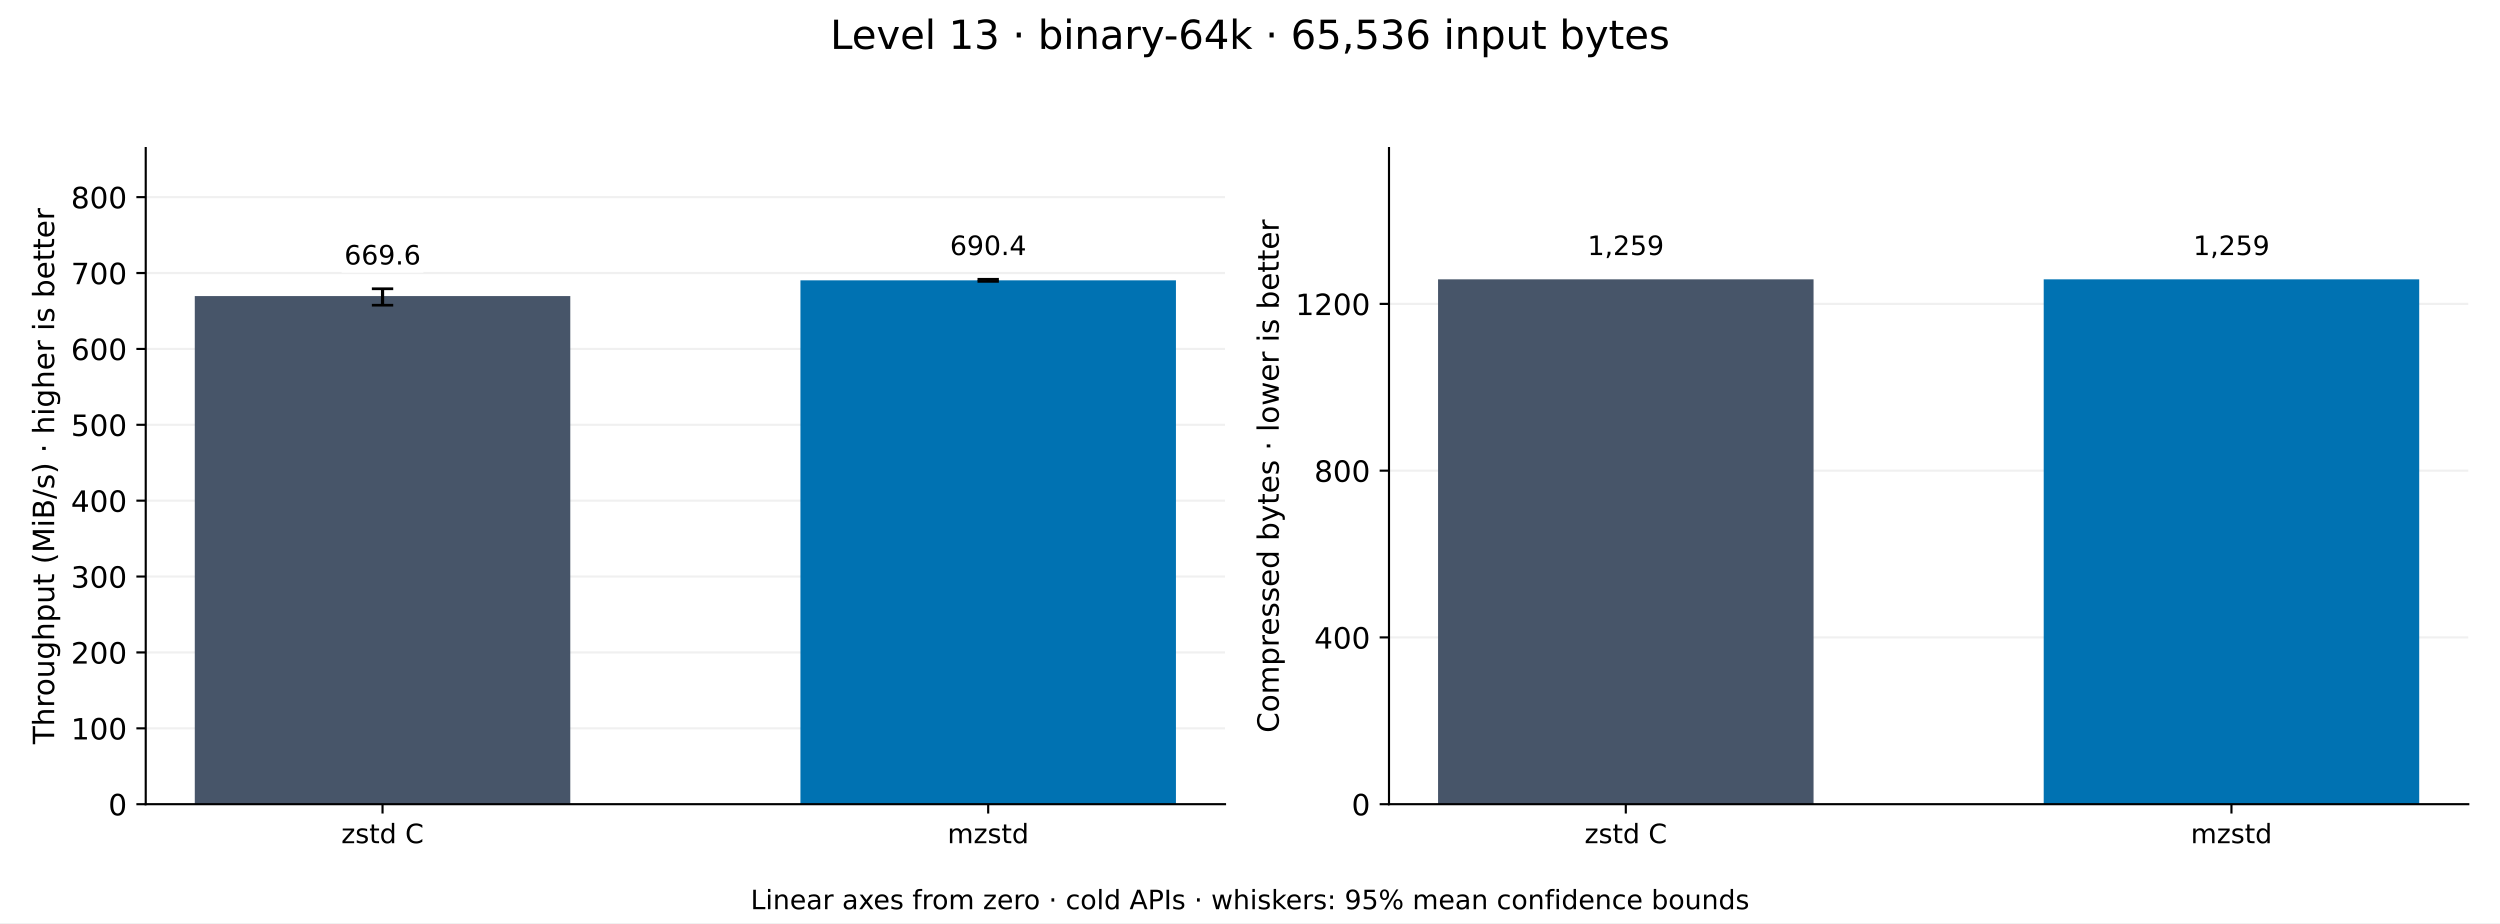
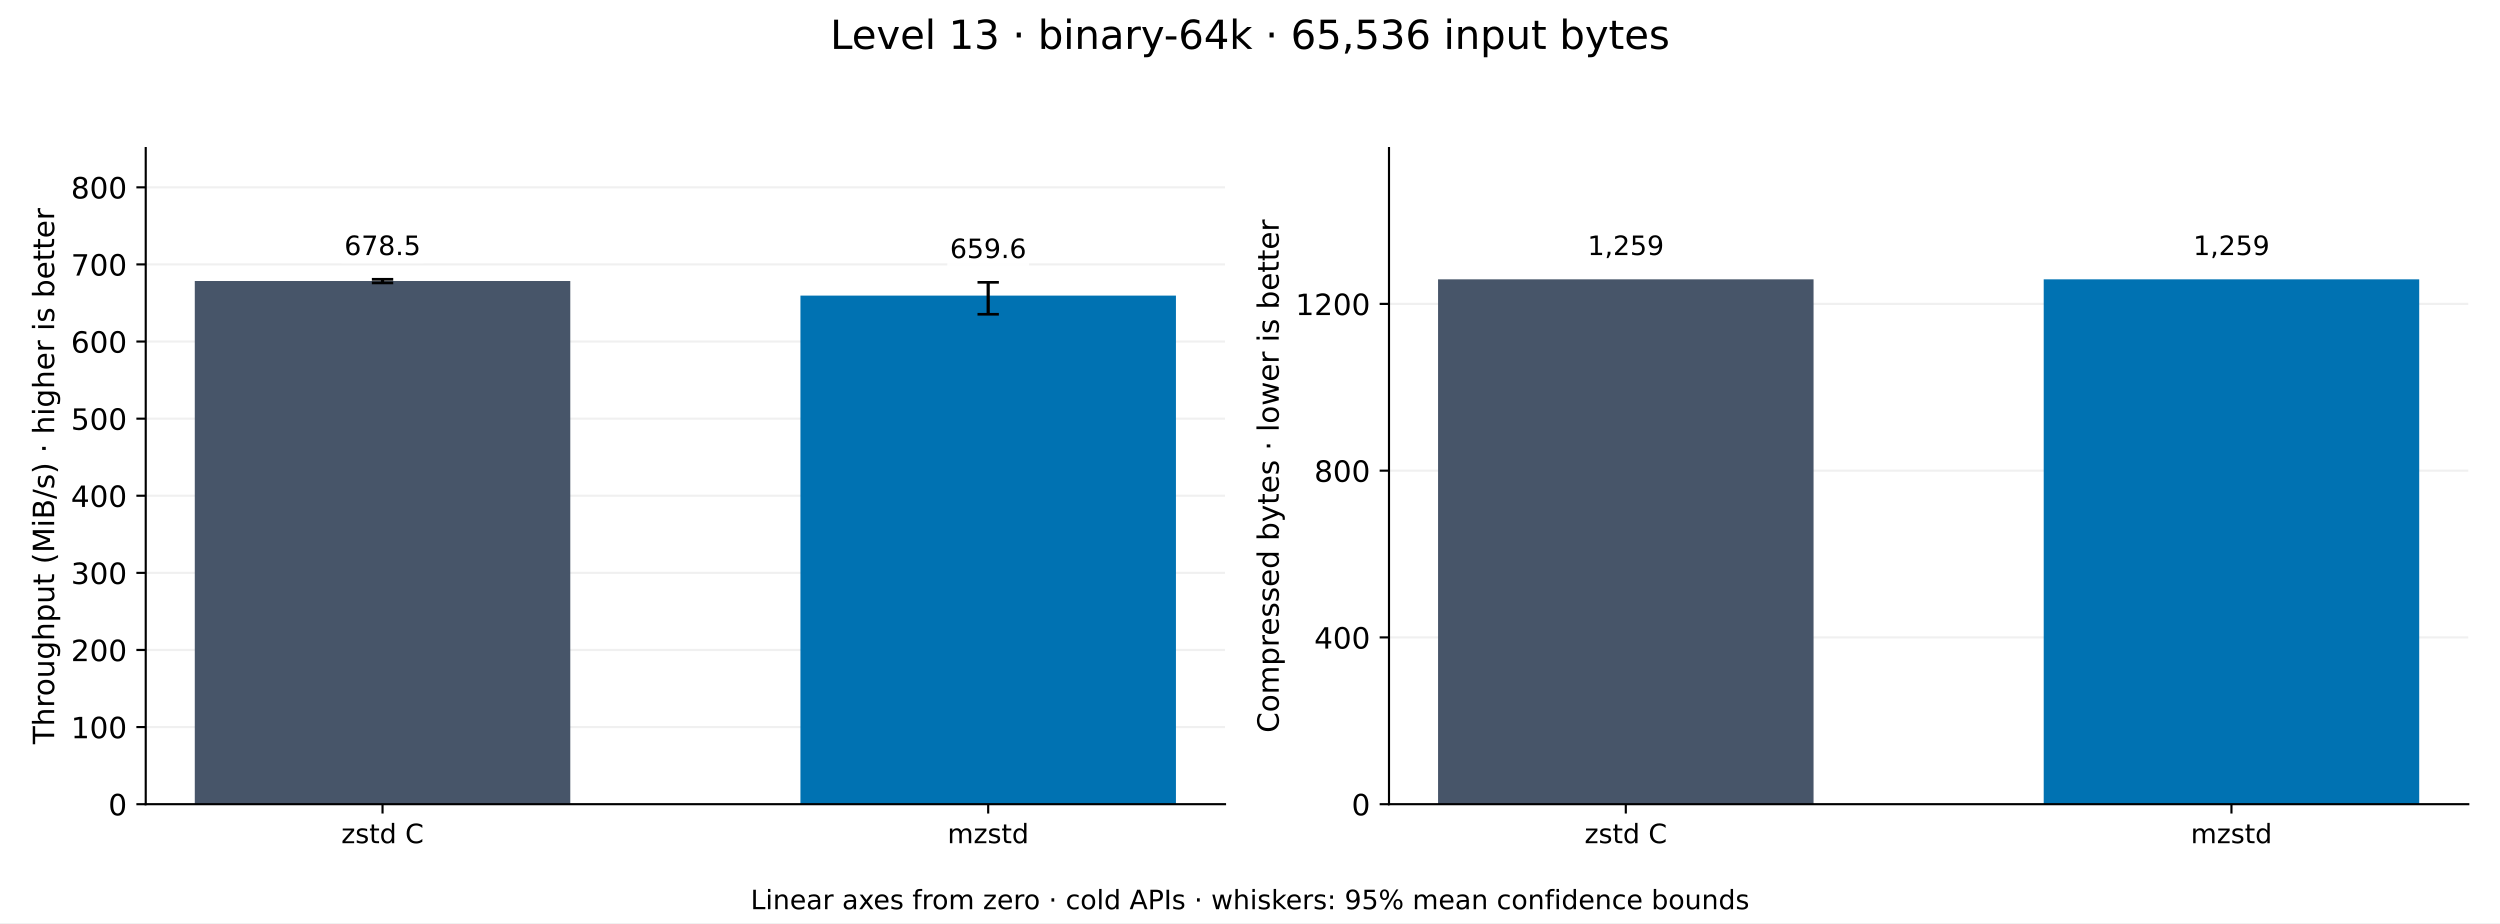
<svg xmlns="http://www.w3.org/2000/svg" xmlns:xlink="http://www.w3.org/1999/xlink" width="936pt" height="345.6pt" viewBox="0 0 936 345.6" version="1.1">
  <defs>
    <style type="text/css">*{stroke-linejoin: round; stroke-linecap: butt}</style>
  </defs>
  <g id="figure_1">
    <g id="patch_1">
      <path d="M 0 345.6 L 936 345.6 L 936 0 L 0 0 z " style="fill: #ffffff" />
    </g>
    <g id="axes_1">
      <g id="patch_2">
        <path d="M 54.56 301.088 L 458.64 301.088 L 458.64 55.44 L 54.56 55.44 z " style="fill: #ffffff" />
      </g>
      <g id="matplotlib.axis_1">
        <g id="xtick_1">
          <g id="line2d_1">
            <defs>
              <path id="mcbfd24ea1b" d="M 0 0 L 0 3.5 " style="stroke: #000000; stroke-width: 0.8" />
            </defs>
            <g>
              <use xlink:href="#mcbfd24ea1b" x="143.222" y="301.088" style="stroke: #000000; stroke-width: 0.8" />
            </g>
          </g>
          <g id="text_1">
            <text style="font-size: 10px; font-family: 'DejaVu Sans', 'Bitstream Vera Sans', 'Computer Modern Sans Serif', 'Lucida Grande', 'Verdana', 'Geneva', 'Lucid', 'Arial', 'Helvetica', 'Avant Garde', sans-serif; text-anchor: middle" x="143.222" y="315.686" transform="rotate(-0 143.2218 315.6864)">zstd C</text>
          </g>
        </g>
        <g id="xtick_2">
          <g id="line2d_2">
            <g>
              <use xlink:href="#mcbfd24ea1b" x="369.978" y="301.088" style="stroke: #000000; stroke-width: 0.8" />
            </g>
          </g>
          <g id="text_2">
            <text style="font-size: 10px; font-family: 'DejaVu Sans', 'Bitstream Vera Sans', 'Computer Modern Sans Serif', 'Lucida Grande', 'Verdana', 'Geneva', 'Lucid', 'Arial', 'Helvetica', 'Avant Garde', sans-serif; text-anchor: middle" x="369.978" y="315.686" transform="rotate(-0 369.9782 315.6864)">mzstd</text>
          </g>
        </g>
      </g>
      <g id="matplotlib.axis_2">
        <g id="ytick_1">
          <g id="line2d_3">
            <path d="M 54.56 301.088 L 458.64 301.088 " clip-path="url(#p4144bda285)" style="fill: none; stroke: #b0b0b0; stroke-opacity: 0.18; stroke-width: 0.8; stroke-linecap: square" />
          </g>
          <g id="line2d_4">
            <defs>
              <path id="m862e928616" d="M 0 0 L -3.5 0 " style="stroke: #000000; stroke-width: 0.8" />
            </defs>
            <g>
              <use xlink:href="#m862e928616" x="54.56" y="301.088" style="stroke: #000000; stroke-width: 0.8" />
            </g>
          </g>
          <g id="text_3">
            <text style="font-size: 11px; font-family: 'DejaVu Sans', 'Bitstream Vera Sans', 'Computer Modern Sans Serif', 'Lucida Grande', 'Verdana', 'Geneva', 'Lucid', 'Arial', 'Helvetica', 'Avant Garde', sans-serif; text-anchor: end" x="47.56" y="305.267" transform="rotate(-0 47.56 305.2671)">0</text>
          </g>
        </g>
        <g id="ytick_2">
          <g id="line2d_5">
-             <path d="M 54.56 272.679 L 458.64 272.679 " clip-path="url(#p4144bda285)" style="fill: none; stroke: #b0b0b0; stroke-opacity: 0.18; stroke-width: 0.8; stroke-linecap: square" />
+             <path d="M 54.56 272.218 L 458.64 272.218 " clip-path="url(#p4144bda285)" style="fill: none; stroke: #b0b0b0; stroke-opacity: 0.18; stroke-width: 0.8; stroke-linecap: square" />
          </g>
          <g id="line2d_6">
            <g>
-               <use xlink:href="#m862e928616" x="54.56" y="272.679" style="stroke: #000000; stroke-width: 0.8" />
+               <use xlink:href="#m862e928616" x="54.56" y="272.218" style="stroke: #000000; stroke-width: 0.8" />
            </g>
          </g>
          <g id="text_4">
-             <text style="font-size: 11px; font-family: 'DejaVu Sans', 'Bitstream Vera Sans', 'Computer Modern Sans Serif', 'Lucida Grande', 'Verdana', 'Geneva', 'Lucid', 'Arial', 'Helvetica', 'Avant Garde', sans-serif; text-anchor: end" x="47.56" y="276.858" transform="rotate(-0 47.56 276.8579)">100</text>
+             <text style="font-size: 11px; font-family: 'DejaVu Sans', 'Bitstream Vera Sans', 'Computer Modern Sans Serif', 'Lucida Grande', 'Verdana', 'Geneva', 'Lucid', 'Arial', 'Helvetica', 'Avant Garde', sans-serif; text-anchor: end" x="47.56" y="276.397" transform="rotate(-0 47.56 276.3973)">100</text>
          </g>
        </g>
        <g id="ytick_3">
          <g id="line2d_7">
-             <path d="M 54.56 244.269 L 458.64 244.269 " clip-path="url(#p4144bda285)" style="fill: none; stroke: #b0b0b0; stroke-opacity: 0.18; stroke-width: 0.8; stroke-linecap: square" />
+             <path d="M 54.56 243.348 L 458.64 243.348 " clip-path="url(#p4144bda285)" style="fill: none; stroke: #b0b0b0; stroke-opacity: 0.18; stroke-width: 0.8; stroke-linecap: square" />
          </g>
          <g id="line2d_8">
            <g>
-               <use xlink:href="#m862e928616" x="54.56" y="244.269" style="stroke: #000000; stroke-width: 0.8" />
+               <use xlink:href="#m862e928616" x="54.56" y="243.348" style="stroke: #000000; stroke-width: 0.8" />
            </g>
          </g>
          <g id="text_5">
-             <text style="font-size: 11px; font-family: 'DejaVu Sans', 'Bitstream Vera Sans', 'Computer Modern Sans Serif', 'Lucida Grande', 'Verdana', 'Geneva', 'Lucid', 'Arial', 'Helvetica', 'Avant Garde', sans-serif; text-anchor: end" x="47.56" y="248.449" transform="rotate(-0 47.56 248.4486)">200</text>
+             <text style="font-size: 11px; font-family: 'DejaVu Sans', 'Bitstream Vera Sans', 'Computer Modern Sans Serif', 'Lucida Grande', 'Verdana', 'Geneva', 'Lucid', 'Arial', 'Helvetica', 'Avant Garde', sans-serif; text-anchor: end" x="47.56" y="247.527" transform="rotate(-0 47.56 247.5274)">200</text>
          </g>
        </g>
        <g id="ytick_4">
          <g id="line2d_9">
-             <path d="M 54.56 215.86 L 458.64 215.86 " clip-path="url(#p4144bda285)" style="fill: none; stroke: #b0b0b0; stroke-opacity: 0.18; stroke-width: 0.8; stroke-linecap: square" />
+             <path d="M 54.56 214.478 L 458.64 214.478 " clip-path="url(#p4144bda285)" style="fill: none; stroke: #b0b0b0; stroke-opacity: 0.18; stroke-width: 0.8; stroke-linecap: square" />
          </g>
          <g id="line2d_10">
            <g>
-               <use xlink:href="#m862e928616" x="54.56" y="215.86" style="stroke: #000000; stroke-width: 0.8" />
+               <use xlink:href="#m862e928616" x="54.56" y="214.478" style="stroke: #000000; stroke-width: 0.8" />
            </g>
          </g>
          <g id="text_6">
-             <text style="font-size: 11px; font-family: 'DejaVu Sans', 'Bitstream Vera Sans', 'Computer Modern Sans Serif', 'Lucida Grande', 'Verdana', 'Geneva', 'Lucid', 'Arial', 'Helvetica', 'Avant Garde', sans-serif; text-anchor: end" x="47.56" y="220.039" transform="rotate(-0 47.56 220.0393)">300</text>
+             <text style="font-size: 11px; font-family: 'DejaVu Sans', 'Bitstream Vera Sans', 'Computer Modern Sans Serif', 'Lucida Grande', 'Verdana', 'Geneva', 'Lucid', 'Arial', 'Helvetica', 'Avant Garde', sans-serif; text-anchor: end" x="47.56" y="218.658" transform="rotate(-0 47.56 218.6575)">300</text>
          </g>
        </g>
        <g id="ytick_5">
          <g id="line2d_11">
-             <path d="M 54.56 187.451 L 458.64 187.451 " clip-path="url(#p4144bda285)" style="fill: none; stroke: #b0b0b0; stroke-opacity: 0.18; stroke-width: 0.8; stroke-linecap: square" />
+             <path d="M 54.56 185.609 L 458.64 185.609 " clip-path="url(#p4144bda285)" style="fill: none; stroke: #b0b0b0; stroke-opacity: 0.18; stroke-width: 0.8; stroke-linecap: square" />
          </g>
          <g id="line2d_12">
            <g>
-               <use xlink:href="#m862e928616" x="54.56" y="187.451" style="stroke: #000000; stroke-width: 0.8" />
+               <use xlink:href="#m862e928616" x="54.56" y="185.609" style="stroke: #000000; stroke-width: 0.8" />
            </g>
          </g>
          <g id="text_7">
-             <text style="font-size: 11px; font-family: 'DejaVu Sans', 'Bitstream Vera Sans', 'Computer Modern Sans Serif', 'Lucida Grande', 'Verdana', 'Geneva', 'Lucid', 'Arial', 'Helvetica', 'Avant Garde', sans-serif; text-anchor: end" x="47.56" y="191.63" transform="rotate(-0 47.56 191.63)">400</text>
+             <text style="font-size: 11px; font-family: 'DejaVu Sans', 'Bitstream Vera Sans', 'Computer Modern Sans Serif', 'Lucida Grande', 'Verdana', 'Geneva', 'Lucid', 'Arial', 'Helvetica', 'Avant Garde', sans-serif; text-anchor: end" x="47.56" y="189.788" transform="rotate(-0 47.56 189.7877)">400</text>
          </g>
        </g>
        <g id="ytick_6">
          <g id="line2d_13">
-             <path d="M 54.56 159.042 L 458.64 159.042 " clip-path="url(#p4144bda285)" style="fill: none; stroke: #b0b0b0; stroke-opacity: 0.18; stroke-width: 0.8; stroke-linecap: square" />
+             <path d="M 54.56 156.739 L 458.64 156.739 " clip-path="url(#p4144bda285)" style="fill: none; stroke: #b0b0b0; stroke-opacity: 0.18; stroke-width: 0.8; stroke-linecap: square" />
          </g>
          <g id="line2d_14">
            <g>
-               <use xlink:href="#m862e928616" x="54.56" y="159.042" style="stroke: #000000; stroke-width: 0.8" />
+               <use xlink:href="#m862e928616" x="54.56" y="156.739" style="stroke: #000000; stroke-width: 0.8" />
            </g>
          </g>
          <g id="text_8">
-             <text style="font-size: 11px; font-family: 'DejaVu Sans', 'Bitstream Vera Sans', 'Computer Modern Sans Serif', 'Lucida Grande', 'Verdana', 'Geneva', 'Lucid', 'Arial', 'Helvetica', 'Avant Garde', sans-serif; text-anchor: end" x="47.56" y="163.221" transform="rotate(-0 47.56 163.2208)">500</text>
+             <text style="font-size: 11px; font-family: 'DejaVu Sans', 'Bitstream Vera Sans', 'Computer Modern Sans Serif', 'Lucida Grande', 'Verdana', 'Geneva', 'Lucid', 'Arial', 'Helvetica', 'Avant Garde', sans-serif; text-anchor: end" x="47.56" y="160.918" transform="rotate(-0 47.56 160.9178)">500</text>
          </g>
        </g>
        <g id="ytick_7">
          <g id="line2d_15">
-             <path d="M 54.56 130.632 L 458.64 130.632 " clip-path="url(#p4144bda285)" style="fill: none; stroke: #b0b0b0; stroke-opacity: 0.18; stroke-width: 0.8; stroke-linecap: square" />
+             <path d="M 54.56 127.869 L 458.64 127.869 " clip-path="url(#p4144bda285)" style="fill: none; stroke: #b0b0b0; stroke-opacity: 0.18; stroke-width: 0.8; stroke-linecap: square" />
          </g>
          <g id="line2d_16">
            <g>
-               <use xlink:href="#m862e928616" x="54.56" y="130.632" style="stroke: #000000; stroke-width: 0.8" />
+               <use xlink:href="#m862e928616" x="54.56" y="127.869" style="stroke: #000000; stroke-width: 0.8" />
            </g>
          </g>
          <g id="text_9">
-             <text style="font-size: 11px; font-family: 'DejaVu Sans', 'Bitstream Vera Sans', 'Computer Modern Sans Serif', 'Lucida Grande', 'Verdana', 'Geneva', 'Lucid', 'Arial', 'Helvetica', 'Avant Garde', sans-serif; text-anchor: end" x="47.56" y="134.811" transform="rotate(-0 47.56 134.8115)">600</text>
+             <text style="font-size: 11px; font-family: 'DejaVu Sans', 'Bitstream Vera Sans', 'Computer Modern Sans Serif', 'Lucida Grande', 'Verdana', 'Geneva', 'Lucid', 'Arial', 'Helvetica', 'Avant Garde', sans-serif; text-anchor: end" x="47.56" y="132.048" transform="rotate(-0 47.56 132.0479)">600</text>
          </g>
        </g>
        <g id="ytick_8">
          <g id="line2d_17">
-             <path d="M 54.56 102.223 L 458.64 102.223 " clip-path="url(#p4144bda285)" style="fill: none; stroke: #b0b0b0; stroke-opacity: 0.18; stroke-width: 0.8; stroke-linecap: square" />
+             <path d="M 54.56 98.999 L 458.64 98.999 " clip-path="url(#p4144bda285)" style="fill: none; stroke: #b0b0b0; stroke-opacity: 0.18; stroke-width: 0.8; stroke-linecap: square" />
          </g>
          <g id="line2d_18">
            <g>
-               <use xlink:href="#m862e928616" x="54.56" y="102.223" style="stroke: #000000; stroke-width: 0.8" />
+               <use xlink:href="#m862e928616" x="54.56" y="98.999" style="stroke: #000000; stroke-width: 0.8" />
            </g>
          </g>
          <g id="text_10">
-             <text style="font-size: 11px; font-family: 'DejaVu Sans', 'Bitstream Vera Sans', 'Computer Modern Sans Serif', 'Lucida Grande', 'Verdana', 'Geneva', 'Lucid', 'Arial', 'Helvetica', 'Avant Garde', sans-serif; text-anchor: end" x="47.56" y="106.402" transform="rotate(-0 47.56 106.4022)">700</text>
+             <text style="font-size: 11px; font-family: 'DejaVu Sans', 'Bitstream Vera Sans', 'Computer Modern Sans Serif', 'Lucida Grande', 'Verdana', 'Geneva', 'Lucid', 'Arial', 'Helvetica', 'Avant Garde', sans-serif; text-anchor: end" x="47.56" y="103.178" transform="rotate(-0 47.56 103.1781)">700</text>
          </g>
        </g>
        <g id="ytick_9">
          <g id="line2d_19">
-             <path d="M 54.56 73.814 L 458.64 73.814 " clip-path="url(#p4144bda285)" style="fill: none; stroke: #b0b0b0; stroke-opacity: 0.18; stroke-width: 0.8; stroke-linecap: square" />
+             <path d="M 54.56 70.129 L 458.64 70.129 " clip-path="url(#p4144bda285)" style="fill: none; stroke: #b0b0b0; stroke-opacity: 0.18; stroke-width: 0.8; stroke-linecap: square" />
          </g>
          <g id="line2d_20">
            <g>
-               <use xlink:href="#m862e928616" x="54.56" y="73.814" style="stroke: #000000; stroke-width: 0.8" />
+               <use xlink:href="#m862e928616" x="54.56" y="70.129" style="stroke: #000000; stroke-width: 0.8" />
            </g>
          </g>
          <g id="text_11">
-             <text style="font-size: 11px; font-family: 'DejaVu Sans', 'Bitstream Vera Sans', 'Computer Modern Sans Serif', 'Lucida Grande', 'Verdana', 'Geneva', 'Lucid', 'Arial', 'Helvetica', 'Avant Garde', sans-serif; text-anchor: end" x="47.56" y="77.993" transform="rotate(-0 47.56 77.99293)">800</text>
+             <text style="font-size: 11px; font-family: 'DejaVu Sans', 'Bitstream Vera Sans', 'Computer Modern Sans Serif', 'Lucida Grande', 'Verdana', 'Geneva', 'Lucid', 'Arial', 'Helvetica', 'Avant Garde', sans-serif; text-anchor: end" x="47.56" y="74.308" transform="rotate(-0 47.56 74.30821)">800</text>
          </g>
        </g>
        <g id="text_12">
          <text style="font-size: 11px; font-family: 'DejaVu Sans', 'Bitstream Vera Sans', 'Computer Modern Sans Serif', 'Lucida Grande', 'Verdana', 'Geneva', 'Lucid', 'Arial', 'Helvetica', 'Avant Garde', sans-serif; text-anchor: middle" x="20.276" y="178.264" transform="rotate(-90 20.27609 178.264)">Throughput (MiB/s) · higher is better</text>
        </g>
      </g>
      <g id="patch_3">
-         <path d="M 72.927 301.088 L 213.516 301.088 L 213.516 110.847 L 72.927 110.847 z " clip-path="url(#p4144bda285)" style="fill: #475569" />
+         <path d="M 72.927 301.088 L 213.516 301.088 L 213.516 105.195 L 72.927 105.195 z " clip-path="url(#p4144bda285)" style="fill: #475569" />
      </g>
      <g id="patch_4">
-         <path d="M 299.684 301.088 L 440.273 301.088 L 440.273 104.948 L 299.684 104.948 z " clip-path="url(#p4144bda285)" style="fill: #0072b2" />
+         <path d="M 299.684 301.088 L 440.273 301.088 L 440.273 110.674 L 299.684 110.674 z " clip-path="url(#p4144bda285)" style="fill: #0072b2" />
      </g>
      <g id="LineCollection_1">
-         <path d="M 143.222 114.276 L 143.222 108.114 " clip-path="url(#p4144bda285)" style="fill: none; stroke: #000000; stroke-width: 1.2" />
-         <path d="M 369.978 105.356 L 369.978 104.57 " clip-path="url(#p4144bda285)" style="fill: none; stroke: #000000; stroke-width: 1.2" />
+         <path d="M 143.222 105.939 L 143.222 104.57 " clip-path="url(#p4144bda285)" style="fill: none; stroke: #000000; stroke-width: 1.2" />
+         <path d="M 369.978 117.668 L 369.978 105.711 " clip-path="url(#p4144bda285)" style="fill: none; stroke: #000000; stroke-width: 1.2" />
      </g>
      <g id="line2d_21">
        <defs>
          <path id="mf7f69e77f0" d="M 4 0 L -4 -0 " style="stroke: #000000" />
        </defs>
        <g clip-path="url(#p4144bda285)">
-           <use xlink:href="#mf7f69e77f0" x="143.222" y="114.276" style="fill: #1f77b4; stroke: #000000" />
-           <use xlink:href="#mf7f69e77f0" x="369.978" y="105.356" style="fill: #1f77b4; stroke: #000000" />
+           <use xlink:href="#mf7f69e77f0" x="143.222" y="105.939" style="fill: #1f77b4; stroke: #000000" />
+           <use xlink:href="#mf7f69e77f0" x="369.978" y="117.668" style="fill: #1f77b4; stroke: #000000" />
        </g>
      </g>
      <g id="line2d_22">
        <g clip-path="url(#p4144bda285)">
-           <use xlink:href="#mf7f69e77f0" x="143.222" y="108.114" style="fill: #1f77b4; stroke: #000000" />
-           <use xlink:href="#mf7f69e77f0" x="369.978" y="104.57" style="fill: #1f77b4; stroke: #000000" />
+           <use xlink:href="#mf7f69e77f0" x="143.222" y="104.57" style="fill: #1f77b4; stroke: #000000" />
+           <use xlink:href="#mf7f69e77f0" x="369.978" y="105.711" style="fill: #1f77b4; stroke: #000000" />
        </g>
      </g>
      <g id="patch_5">
        <path d="M 54.56 301.088 L 54.56 55.44 " style="fill: none; stroke: #000000; stroke-width: 0.8; stroke-linejoin: miter; stroke-linecap: square" />
      </g>
      <g id="patch_6">
        <path d="M 54.56 301.088 L 458.64 301.088 " style="fill: none; stroke: #000000; stroke-width: 0.8; stroke-linejoin: miter; stroke-linecap: square" />
      </g>
      <g id="text_13">
        <g id="patch_7">
-           <path d="M 127.908 102.114 L 158.536 102.114 L 158.536 90.436 L 127.908 90.436 z " style="fill: #ffffff; opacity: 0.9" />
-         </g>
-         <text style="font-size: 10px; font-family: 'DejaVu Sans', 'Bitstream Vera Sans', 'Computer Modern Sans Serif', 'Lucida Grande', 'Verdana', 'Geneva', 'Lucid', 'Arial', 'Helvetica', 'Avant Garde', sans-serif; text-anchor: middle" x="143.222" y="99.034" transform="rotate(-0 143.2218 99.03397)">669.6</text>
+           <path d="M 127.908 98.57 L 158.536 98.57 L 158.536 86.891 L 127.908 86.891 z " style="fill: #ffffff; opacity: 0.9" />
+         </g>
+         <text style="font-size: 10px; font-family: 'DejaVu Sans', 'Bitstream Vera Sans', 'Computer Modern Sans Serif', 'Lucida Grande', 'Verdana', 'Geneva', 'Lucid', 'Arial', 'Helvetica', 'Avant Garde', sans-serif; text-anchor: middle" x="143.222" y="95.49" transform="rotate(-0 143.2218 95.48991)">678.5</text>
      </g>
      <g id="text_14">
        <g id="patch_8">
-           <path d="M 354.664 98.57 L 385.292 98.57 L 385.292 86.891 L 354.664 86.891 z " style="fill: #ffffff; opacity: 0.9" />
-         </g>
-         <text style="font-size: 10px; font-family: 'DejaVu Sans', 'Bitstream Vera Sans', 'Computer Modern Sans Serif', 'Lucida Grande', 'Verdana', 'Geneva', 'Lucid', 'Arial', 'Helvetica', 'Avant Garde', sans-serif; text-anchor: middle" x="369.978" y="95.49" transform="rotate(-0 369.9782 95.48991)">690.4</text>
+           <path d="M 354.664 99.711 L 385.292 99.711 L 385.292 88.033 L 354.664 88.033 z " style="fill: #ffffff; opacity: 0.9" />
+         </g>
+         <text style="font-size: 10px; font-family: 'DejaVu Sans', 'Bitstream Vera Sans', 'Computer Modern Sans Serif', 'Lucida Grande', 'Verdana', 'Geneva', 'Lucid', 'Arial', 'Helvetica', 'Avant Garde', sans-serif; text-anchor: middle" x="369.978" y="96.631" transform="rotate(-0 369.9782 96.63098)">659.6</text>
      </g>
    </g>
    <g id="axes_2">
      <g id="patch_9">
        <path d="M 520.04 301.088 L 924.12 301.088 L 924.12 55.44 L 520.04 55.44 z " style="fill: #ffffff" />
      </g>
      <g id="matplotlib.axis_3">
        <g id="xtick_3">
          <g id="line2d_23">
            <g>
              <use xlink:href="#mcbfd24ea1b" x="608.702" y="301.088" style="stroke: #000000; stroke-width: 0.8" />
            </g>
          </g>
          <g id="text_15">
            <text style="font-size: 10px; font-family: 'DejaVu Sans', 'Bitstream Vera Sans', 'Computer Modern Sans Serif', 'Lucida Grande', 'Verdana', 'Geneva', 'Lucid', 'Arial', 'Helvetica', 'Avant Garde', sans-serif; text-anchor: middle" x="608.702" y="315.686" transform="rotate(-0 608.7018 315.6864)">zstd C</text>
          </g>
        </g>
        <g id="xtick_4">
          <g id="line2d_24">
            <g>
              <use xlink:href="#mcbfd24ea1b" x="835.458" y="301.088" style="stroke: #000000; stroke-width: 0.8" />
            </g>
          </g>
          <g id="text_16">
            <text style="font-size: 10px; font-family: 'DejaVu Sans', 'Bitstream Vera Sans', 'Computer Modern Sans Serif', 'Lucida Grande', 'Verdana', 'Geneva', 'Lucid', 'Arial', 'Helvetica', 'Avant Garde', sans-serif; text-anchor: middle" x="835.458" y="315.686" transform="rotate(-0 835.4582 315.6864)">mzstd</text>
          </g>
        </g>
      </g>
      <g id="matplotlib.axis_4">
        <g id="ytick_10">
          <g id="line2d_25">
            <path d="M 520.04 301.088 L 924.12 301.088 " clip-path="url(#p0b30c4d7f7)" style="fill: none; stroke: #b0b0b0; stroke-opacity: 0.18; stroke-width: 0.8; stroke-linecap: square" />
          </g>
          <g id="line2d_26">
            <g>
              <use xlink:href="#m862e928616" x="520.04" y="301.088" style="stroke: #000000; stroke-width: 0.8" />
            </g>
          </g>
          <g id="text_17">
            <text style="font-size: 11px; font-family: 'DejaVu Sans', 'Bitstream Vera Sans', 'Computer Modern Sans Serif', 'Lucida Grande', 'Verdana', 'Geneva', 'Lucid', 'Arial', 'Helvetica', 'Avant Garde', sans-serif; text-anchor: end" x="513.04" y="305.267" transform="rotate(-0 513.04 305.2671)">0</text>
          </g>
        </g>
        <g id="ytick_11">
          <g id="line2d_27">
            <path d="M 520.04 238.652 L 924.12 238.652 " clip-path="url(#p0b30c4d7f7)" style="fill: none; stroke: #b0b0b0; stroke-opacity: 0.18; stroke-width: 0.8; stroke-linecap: square" />
          </g>
          <g id="line2d_28">
            <g>
              <use xlink:href="#m862e928616" x="520.04" y="238.652" style="stroke: #000000; stroke-width: 0.8" />
            </g>
          </g>
          <g id="text_18">
            <text style="font-size: 11px; font-family: 'DejaVu Sans', 'Bitstream Vera Sans', 'Computer Modern Sans Serif', 'Lucida Grande', 'Verdana', 'Geneva', 'Lucid', 'Arial', 'Helvetica', 'Avant Garde', sans-serif; text-anchor: end" x="513.04" y="242.831" transform="rotate(-0 513.04 242.8308)">400</text>
          </g>
        </g>
        <g id="ytick_12">
          <g id="line2d_29">
            <path d="M 520.04 176.215 L 924.12 176.215 " clip-path="url(#p0b30c4d7f7)" style="fill: none; stroke: #b0b0b0; stroke-opacity: 0.18; stroke-width: 0.8; stroke-linecap: square" />
          </g>
          <g id="line2d_30">
            <g>
              <use xlink:href="#m862e928616" x="520.04" y="176.215" style="stroke: #000000; stroke-width: 0.8" />
            </g>
          </g>
          <g id="text_19">
            <text style="font-size: 11px; font-family: 'DejaVu Sans', 'Bitstream Vera Sans', 'Computer Modern Sans Serif', 'Lucida Grande', 'Verdana', 'Geneva', 'Lucid', 'Arial', 'Helvetica', 'Avant Garde', sans-serif; text-anchor: end" x="513.04" y="180.394" transform="rotate(-0 513.04 180.3944)">800</text>
          </g>
        </g>
        <g id="ytick_13">
          <g id="line2d_31">
            <path d="M 520.04 113.779 L 924.12 113.779 " clip-path="url(#p0b30c4d7f7)" style="fill: none; stroke: #b0b0b0; stroke-opacity: 0.18; stroke-width: 0.8; stroke-linecap: square" />
          </g>
          <g id="line2d_32">
            <g>
              <use xlink:href="#m862e928616" x="520.04" y="113.779" style="stroke: #000000; stroke-width: 0.8" />
            </g>
          </g>
          <g id="text_20">
            <text style="font-size: 11px; font-family: 'DejaVu Sans', 'Bitstream Vera Sans', 'Computer Modern Sans Serif', 'Lucida Grande', 'Verdana', 'Geneva', 'Lucid', 'Arial', 'Helvetica', 'Avant Garde', sans-serif; text-anchor: end" x="513.04" y="117.958" transform="rotate(-0 513.04 117.9581)">1200</text>
          </g>
        </g>
        <g id="text_21">
          <text style="font-size: 11px; font-family: 'DejaVu Sans', 'Bitstream Vera Sans', 'Computer Modern Sans Serif', 'Lucida Grande', 'Verdana', 'Geneva', 'Lucid', 'Arial', 'Helvetica', 'Avant Garde', sans-serif; text-anchor: middle" x="478.757" y="178.264" transform="rotate(-90 478.7573 178.264)">Compressed bytes · lower is better</text>
        </g>
      </g>
      <g id="patch_10">
        <path d="M 538.407 301.088 L 678.996 301.088 L 678.996 104.57 L 538.407 104.57 z " clip-path="url(#p0b30c4d7f7)" style="fill: #475569" />
      </g>
      <g id="patch_11">
        <path d="M 765.164 301.088 L 905.753 301.088 L 905.753 104.57 L 765.164 104.57 z " clip-path="url(#p0b30c4d7f7)" style="fill: #0072b2" />
      </g>
      <g id="patch_12">
        <path d="M 520.04 301.088 L 520.04 55.44 " style="fill: none; stroke: #000000; stroke-width: 0.8; stroke-linejoin: miter; stroke-linecap: square" />
      </g>
      <g id="patch_13">
        <path d="M 520.04 301.088 L 924.12 301.088 " style="fill: none; stroke: #000000; stroke-width: 0.8; stroke-linejoin: miter; stroke-linecap: square" />
      </g>
      <g id="text_22">
        <g id="patch_14">
          <path d="M 593.388 98.57 L 624.016 98.57 L 624.016 86.891 L 593.388 86.891 z " style="fill: #ffffff; opacity: 0.9" />
        </g>
        <text style="font-size: 10px; font-family: 'DejaVu Sans', 'Bitstream Vera Sans', 'Computer Modern Sans Serif', 'Lucida Grande', 'Verdana', 'Geneva', 'Lucid', 'Arial', 'Helvetica', 'Avant Garde', sans-serif; text-anchor: middle" x="608.702" y="95.49" transform="rotate(-0 608.7018 95.48991)">1,259</text>
      </g>
      <g id="text_23">
        <g id="patch_15">
          <path d="M 820.144 98.57 L 850.772 98.57 L 850.772 86.891 L 820.144 86.891 z " style="fill: #ffffff; opacity: 0.9" />
        </g>
        <text style="font-size: 10px; font-family: 'DejaVu Sans', 'Bitstream Vera Sans', 'Computer Modern Sans Serif', 'Lucida Grande', 'Verdana', 'Geneva', 'Lucid', 'Arial', 'Helvetica', 'Avant Garde', sans-serif; text-anchor: middle" x="835.458" y="95.49" transform="rotate(-0 835.4582 95.48991)">1,259</text>
      </g>
    </g>
    <g id="text_24">
      <text style="font-size: 15px; font-family: 'DejaVu Sans', 'Bitstream Vera Sans', 'Computer Modern Sans Serif', 'Lucida Grande', 'Verdana', 'Geneva', 'Lucid', 'Arial', 'Helvetica', 'Avant Garde', sans-serif; text-anchor: middle" x="468" y="18.31" transform="rotate(-0 468 18.30966)">Level 13 · binary-64k · 65,536 input bytes</text>
    </g>
    <g id="text_25">
      <text style="font-size: 10px; font-family: 'DejaVu Sans', 'Bitstream Vera Sans', 'Computer Modern Sans Serif', 'Lucida Grande', 'Verdana', 'Geneva', 'Lucid', 'Arial', 'Helvetica', 'Avant Garde', sans-serif; text-anchor: middle" x="468" y="340.416" transform="rotate(-0 468 340.416)">Linear axes from zero · cold APIs · whiskers: 95% mean confidence bounds</text>
    </g>
  </g>
  <defs>
    <clipPath id="p4144bda285">
      <rect x="54.56" y="55.44" width="404.08" height="245.648" />
    </clipPath>
    <clipPath id="p0b30c4d7f7">
      <rect x="520.04" y="55.44" width="404.08" height="245.648" />
    </clipPath>
  </defs>
</svg>
